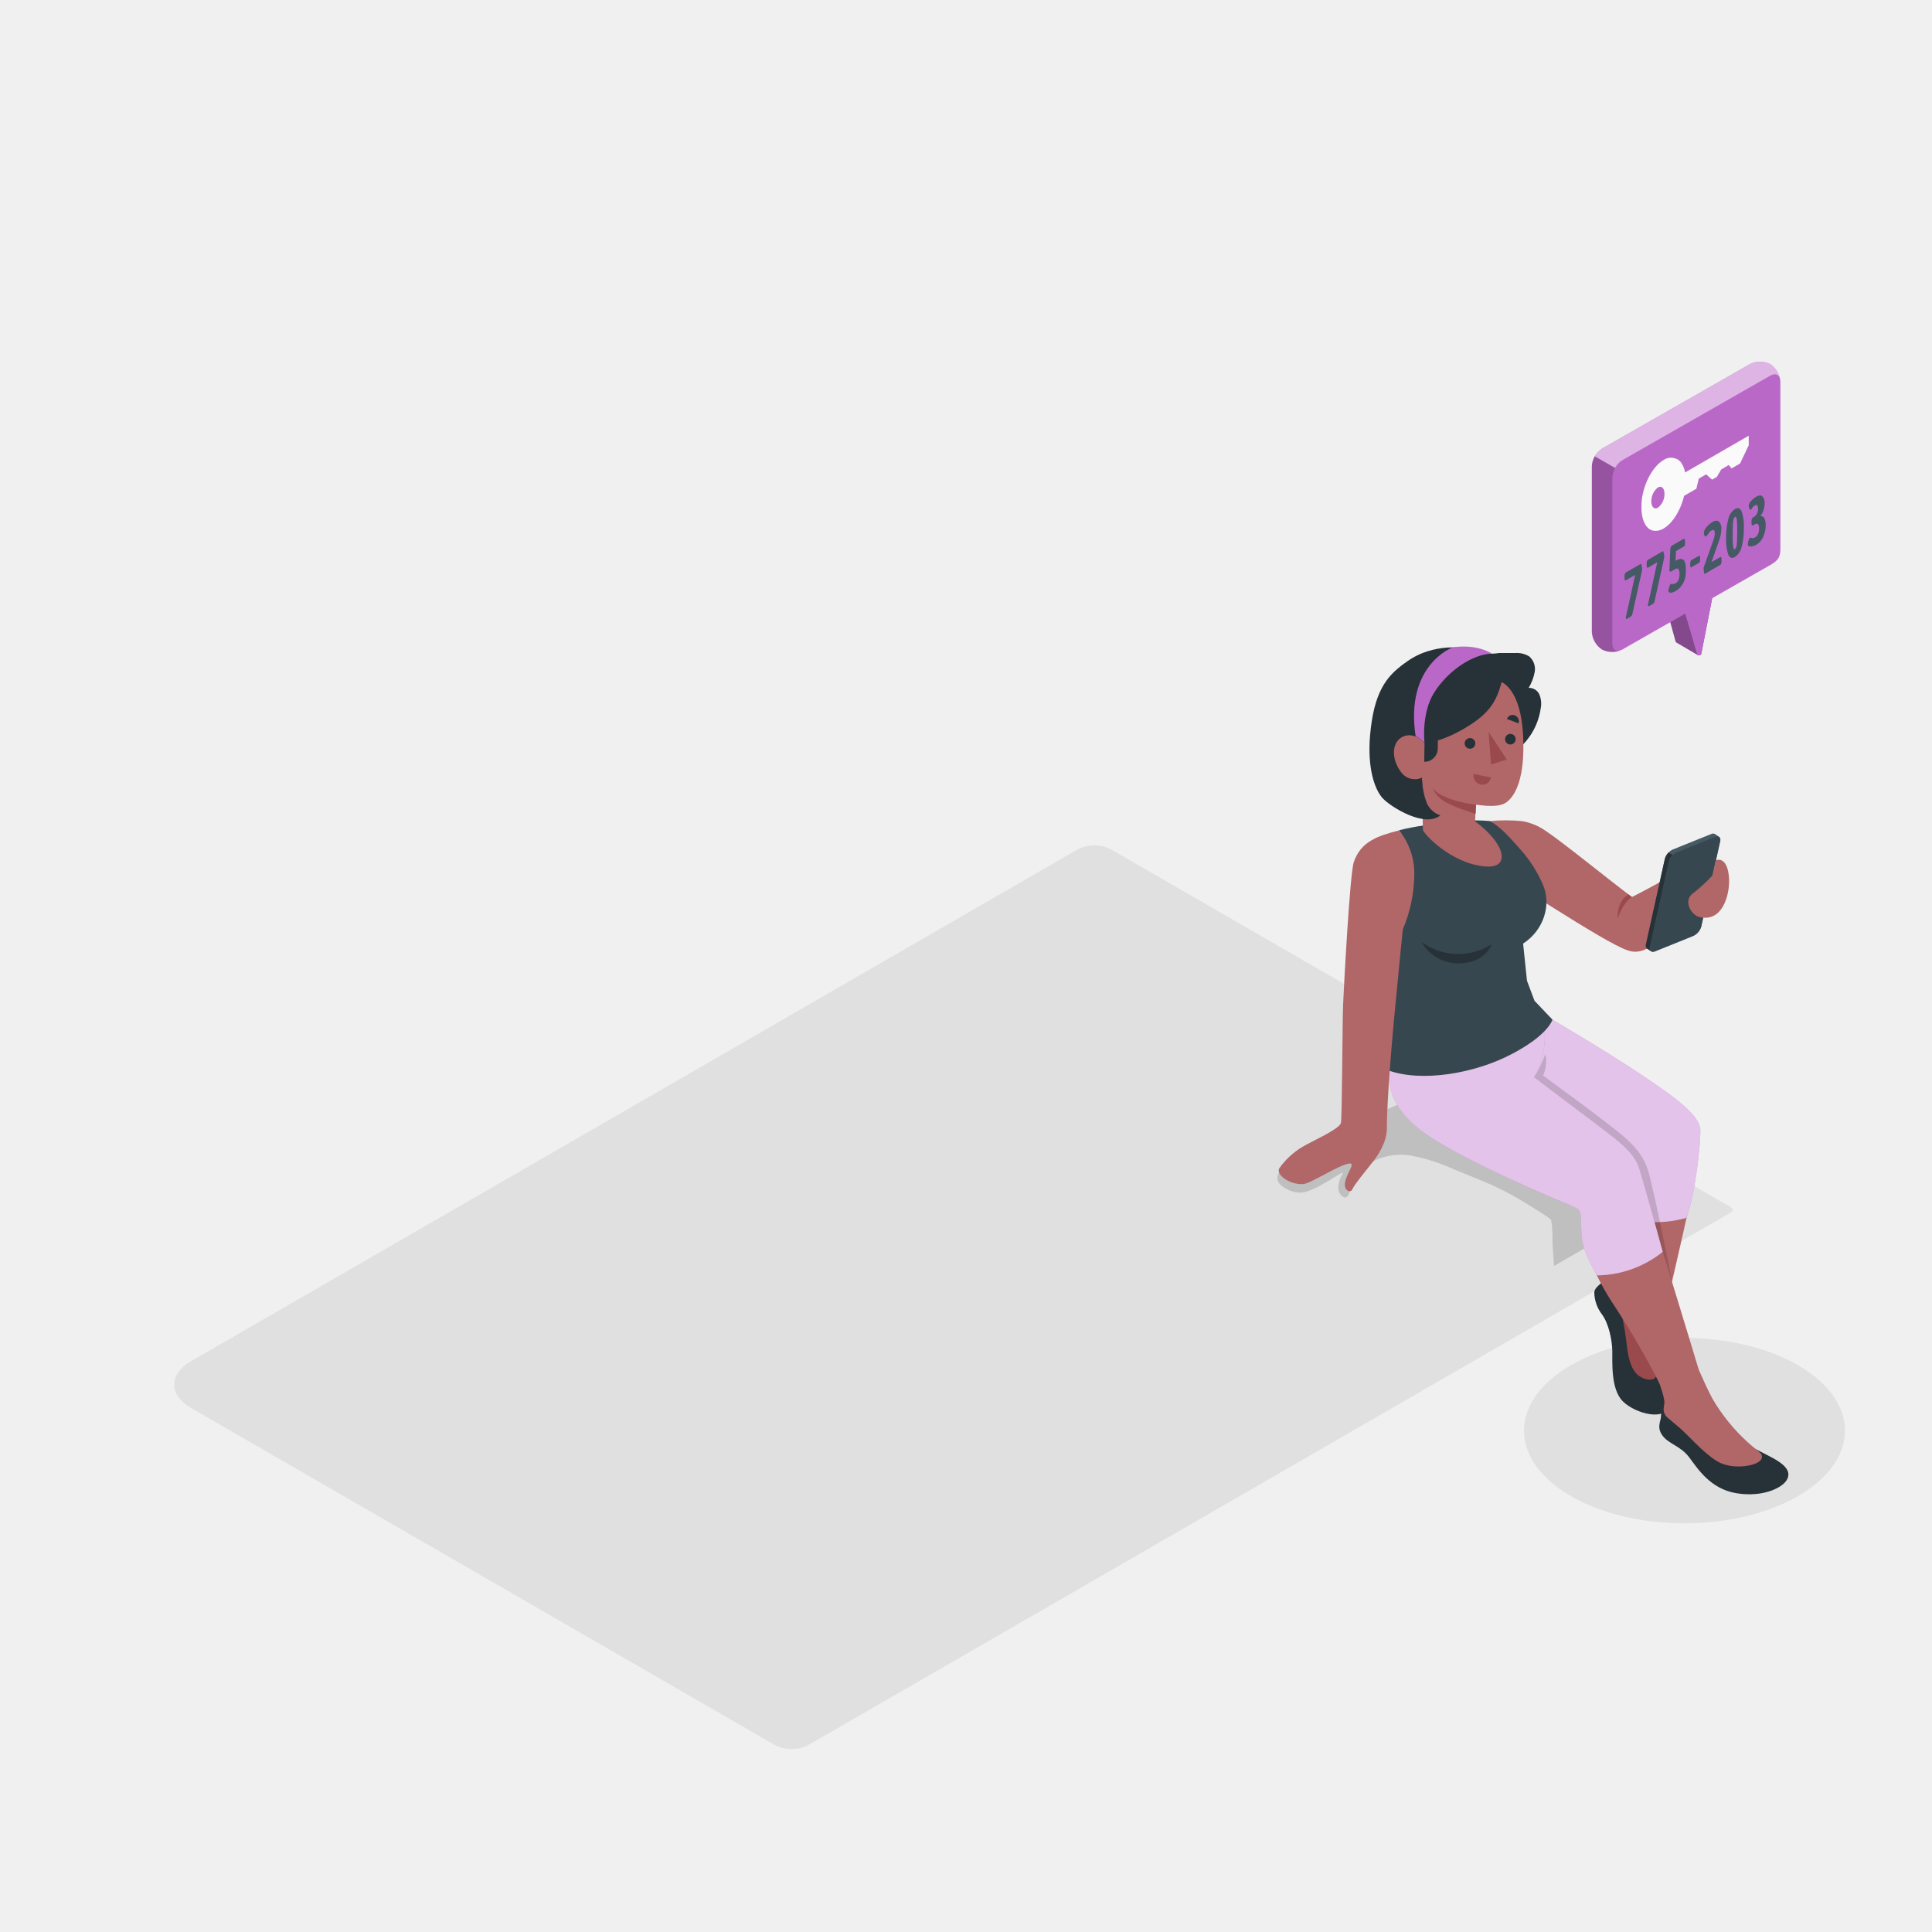
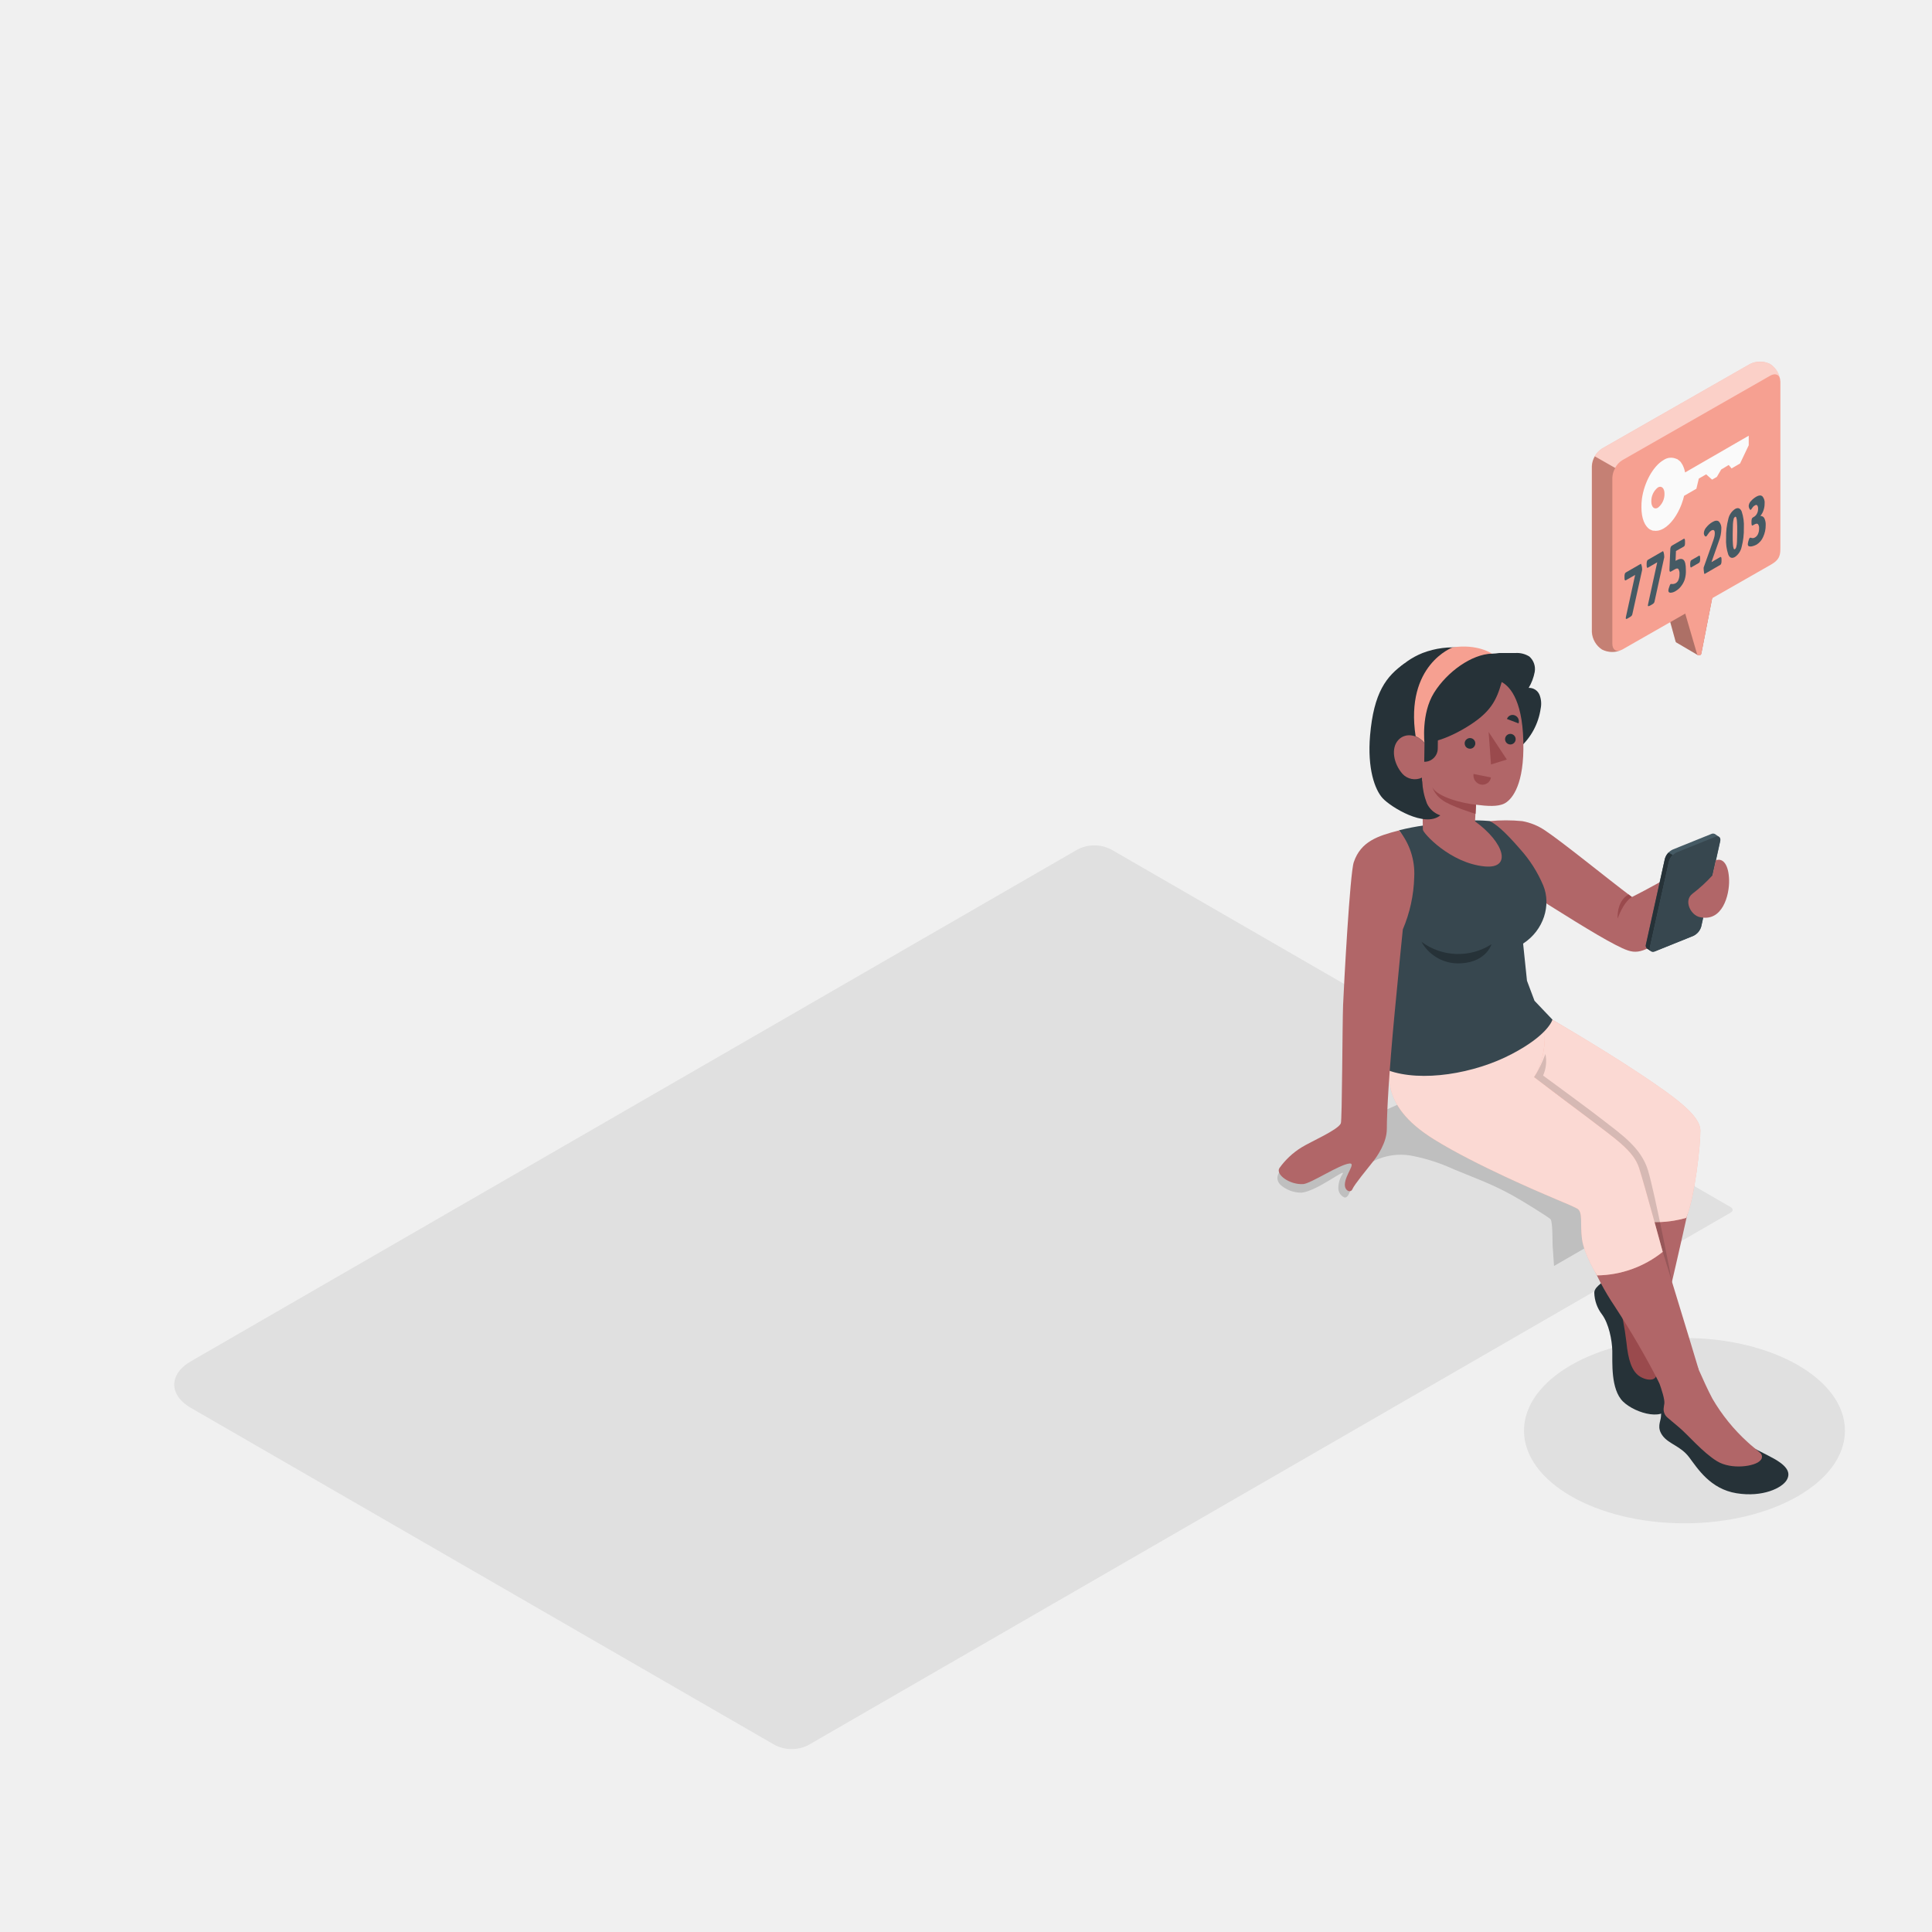
<svg xmlns="http://www.w3.org/2000/svg" viewBox="0 0 500 500">
-   <g id="freepik--Shadows--inject-133">
-     <ellipse id="freepik--Shadow--inject-133" cx="435.94" cy="370.25" rx="41.53" ry="23.98" style="fill:#e0e0e0" />
-     <path id="freepik--shadow--inject-133" d="M200.57,451.64,49.4,364.36c-5.74-3.32-5.74-8.74,0-12.06L278.92,219.81a9.51,9.51,0,0,1,8.6,0L447.9,312.4c.68.4.68,1,0,1.42L209.17,451.64A9.57,9.57,0,0,1,200.57,451.64Z" style="fill:#e0e0e0" />
+   <g id="freepik--Shadows--inject-2">
+     <ellipse id="freepik--Shadow--inject-2" cx="435.94" cy="370.25" rx="41.53" ry="23.98" style="fill:#e0e0e0" />
+     <path id="freepik--shadow--inject-2" d="M200.57,451.64,49.4,364.36c-5.74-3.32-5.74-8.74,0-12.06L278.92,219.81a9.51,9.51,0,0,1,8.6,0L447.9,312.4c.68.4.68,1,0,1.42L209.17,451.64A9.57,9.57,0,0,1,200.57,451.64Z" style="fill:#e0e0e0" />
  </g>
-   <g id="freepik--Character--inject-133">
-     <g id="freepik--character--inject-133">
-       <path id="freepik--shadow--inject-133" d="M435.9,298.69a12.82,12.82,0,0,0-5.32-6.82L400,274.21a31.09,31.09,0,0,0-5.7-.37c-6.73.21-13.15,2.82-19.18,5.81-13.69,6.81-27.68,11.65-40.29,20.42-1.6,1.12-6,3.79-3.48,6.53a8.12,8.12,0,0,0,5.43,2.06c4-.31,11.9-6.68,10.65-4.8a6.84,6.84,0,0,0-1.07,3.62,2.63,2.63,0,0,0,1.51,2.39c1.1.37,1.58-1.88,2.06-3.15a11.8,11.8,0,0,1,4.57-5.69,15.74,15.74,0,0,1,10.94-1.91,47.11,47.11,0,0,1,10.78,3.48c5.74,2.38,9.6,3.7,15.05,6.67,2.52,1.37,9.59,5.78,10,6.26.61.73.48,5.89.55,6.83l.36,5.27,28.42-16.41a12.62,12.62,0,0,0,4.85-5.62c0-.23.08-.47.11-.7A31.5,31.5,0,0,0,435.9,298.69Z" style="opacity:0.15" />
+   <g id="freepik--Character--inject-2">
+     <g id="freepik--character--inject-2">
+       <path id="freepik--shadow--inject-2" d="M435.9,298.69a12.82,12.82,0,0,0-5.32-6.82L400,274.21a31.09,31.09,0,0,0-5.7-.37c-6.73.21-13.15,2.82-19.18,5.81-13.69,6.81-27.68,11.65-40.29,20.42-1.6,1.12-6,3.79-3.48,6.53a8.12,8.12,0,0,0,5.43,2.06c4-.31,11.9-6.68,10.65-4.8a6.84,6.84,0,0,0-1.07,3.62,2.63,2.63,0,0,0,1.51,2.39c1.1.37,1.58-1.88,2.06-3.15a11.8,11.8,0,0,1,4.57-5.69,15.74,15.74,0,0,1,10.94-1.91,47.11,47.11,0,0,1,10.78,3.48c5.74,2.38,9.6,3.7,15.05,6.67,2.52,1.37,9.59,5.78,10,6.26.61.73.48,5.89.55,6.83l.36,5.27,28.42-16.41a12.62,12.62,0,0,0,4.85-5.62c0-.23.08-.47.11-.7A31.5,31.5,0,0,0,435.9,298.69Z" style="opacity:0.15" />
      <path d="M414.33,332.12c-.8.67-1.72,1.46-1.73,2.41a9.62,9.62,0,0,0,2,5.65c1.75,2.37,2.6,6.6,2.66,9.42s-.46,9.93,2.76,13.1,11.6,5.51,12.17.35-7.45-26.16-7.45-26.16Z" style="fill:#263238" />
      <path d="M418.7,336a77.21,77.21,0,0,1,2.23,11.48c.42,4.24,1.32,7.3,3.31,8.65s5.17,1.49,4.3-1.46-3.83-17.74-3.83-17.74Z" style="fill:#9a4a4d" />
      <path d="M399.14,262.38s15.95,9.54,23.64,14.82,15,10.43,16.22,14.14c1.3,3.93-.11,12.78-1.95,21.24s-5.39,23.64-5.39,23.64l-20-38.48-22.29-18.52Z" style="fill:#b16668" />
-       <path d="M409,294.89l-19.94-13.61,10.09-18.9s14.78,8.5,25.69,15.8c8.84,5.91,15.16,10.51,15.21,14.37s-1.42,17.12-3.63,22.62c0,0-8.72,2.86-16.36-.53Z" style="fill:#BA68C8" />
+       <path d="M409,294.89l-19.94-13.61,10.09-18.9s14.78,8.5,25.69,15.8c8.84,5.91,15.16,10.51,15.21,14.37s-1.42,17.12-3.63,22.62c0,0-8.72,2.86-16.36-.53Z" style="fill:#F6A091" />
      <path d="M409,294.89l-19.94-13.61,10.09-18.9s14.78,8.5,25.69,15.8c8.84,5.91,15.16,10.51,15.21,14.37s-1.42,17.12-3.63,22.62c0,0-8.72,2.86-16.36-.53Z" style="fill:#fff;opacity:0.6" />
      <path d="M426.47,302.8c-1.76-5.75-6.94-9.27-11.44-12.78-3.57-2.8-12.17-9.08-15.68-11.67a9.31,9.31,0,0,0,.61-5.58c-1.88,4.93-3.16,6.08-3.16,6.08l22.39,20.89,13.54,32.05S428.23,308.54,426.47,302.8Z" style="opacity:0.15" />
      <path d="M430.75,363.28c-.74.38-.83,2.11-.9,3.37s-1.16,2.8.45,4.94,4.66,2.64,6.85,5.55,5.47,8.21,12.26,9.31,11.81-1.37,13-3.43-.06-3.91-4.48-6.15c-4.69-2.39-6-3.1-6-3.1Z" style="fill:#263238" />
      <path d="M437.31,349.11s3.69,8.83,5.86,12.86a47.51,47.51,0,0,0,9.12,11.26c.79.76,2.56,2.14,3.21,2.75a1.29,1.29,0,0,1,.05,2c-1.32,1.53-7.47,2.45-11.18.18s-7.57-6.88-9.84-8.77l-3-2.53a2.81,2.81,0,0,1-.95-2.6c0-.27.1-.6.15-1,.29-2-3.12-10-3.12-10Z" style="fill:#b16668" />
      <path d="M361.41,267c-.92,5.48-2.66,11.07.62,17.79,3.17,6.5,12.24,11.81,22.17,16.41,8.22,3.81,20.32,9.28,22.75,10.09s2.8,2.2,2.89,6.67,2.32,11.6,8.12,20.23a214.64,214.64,0,0,1,11.52,19.84s7,.77,10.14-3.58c0,0-14.36-47.87-16.89-53.49s-26.14-22.32-26.14-22.32a31.13,31.13,0,0,0,2.55-16.28Z" style="fill:#b16668" />
-       <path d="M399.87,309.15s-18-7.58-28.74-14.28c-14.79-9.18-12-18-10.5-27.49l38.51-5c2.27,10.32-2.14,16.37-2.14,16.37l13.75,10.38c7.16,5.51,12,8.6,13.45,13.15s6.11,21.7,6.11,21.7a27.68,27.68,0,0,1-17,6.09s-3.35-5.43-3.89-9.38.33-7.07-1.29-7.93S404.37,311.11,399.87,309.15Z" style="fill:#BA68C8" />
+       <path d="M399.87,309.15s-18-7.58-28.74-14.28c-14.79-9.18-12-18-10.5-27.49l38.51-5c2.27,10.32-2.14,16.37-2.14,16.37l13.75,10.38c7.16,5.51,12,8.6,13.45,13.15s6.11,21.7,6.11,21.7a27.68,27.68,0,0,1-17,6.09s-3.35-5.43-3.89-9.38.33-7.07-1.29-7.93S404.37,311.11,399.87,309.15Z" style="fill:#F6A091" />
      <path d="M399.87,309.15s-18-7.58-28.74-14.28c-14.79-9.18-12-18-10.5-27.49l38.51-5c2.27,10.32-2.14,16.37-2.14,16.37l13.75,10.38c7.16,5.51,12,8.6,13.45,13.15s6.11,21.7,6.11,21.7a27.68,27.68,0,0,1-17,6.09s-3.35-5.43-3.89-9.38.33-7.07-1.29-7.93S404.37,311.11,399.87,309.15Z" style="fill:#fff;opacity:0.6" />
      <path d="M385.49,212.51a43.09,43.09,0,0,1,8.49,0,15.37,15.37,0,0,1,5.81,2.36C404.5,218,415.5,227,422.34,232.15c0,0,5.76-2.89,9.66-5.27,3.49-2.13,5.33,12-1,15.94-6.92,4.31-7.83,4.3-12.83,1.75-5.26-2.68-15.76-9.38-20.09-12.1Z" style="fill:#b16668" />
      <path d="M422.34,232.15c-2.33,1.41-3.69,5.58-3.69,5.58s-.41-4.42,2.82-6.24Z" style="fill:#9a4a4d" />
      <path d="M444.84,216.55h0l-1-.7h0a1.07,1.07,0,0,0-1,0l-9.92,4a3.78,3.78,0,0,0-2.05,2.42L426,244.39a1,1,0,0,0,.26,1.07h0l1.07.73h0a1.08,1.08,0,0,0,1,0l9.92-4a3.81,3.81,0,0,0,2.05-2.42c1-4.35,3.94-17.78,4.91-22.13A1,1,0,0,0,444.84,216.55Z" style="fill:#455a64" />
      <path d="M432.91,221.27a3.68,3.68,0,0,0-1,1.7L427,245.09a1,1,0,0,0,.22,1.06l-1-.68h0a1,1,0,0,1-.26-1.07l4.9-22.13a3.72,3.72,0,0,1,.92-1.61Z" style="fill:#263238" />
      <path d="M427,245.1,431.9,223a3.82,3.82,0,0,1,2.06-2.42l9.92-4c.92-.37,1.49.12,1.28,1.09-1,4.35-3.94,17.78-4.91,22.13a3.81,3.81,0,0,1-2.05,2.42l-9.92,4C427.36,246.55,426.79,246.06,427,245.1Z" style="fill:#37474f" />
      <path d="M444.05,222.64c2-.71,3.35,1.36,3.44,5.15s-1.68,10.93-7.62,9.55c-2.31-.53-4.18-4.2-1.92-6a39,39,0,0,0,5.24-4.8Z" style="fill:#b16668" />
      <path d="M401.77,263.88,397.13,259l-1.95-5.19-1-9.61c5.36-3.47,7.32-10,5.2-15.07a33.52,33.52,0,0,0-6-9.41c-4.2-4.85-6.3-6.47-7.9-7.25-2.2-.18-3.84-.15-3.84-.15s-9.15.73-12.95,1.27a64.19,64.19,0,0,0-6.62,1.28c2.88,4.05,4.34,11.3,2.27,17.48a10.22,10.22,0,0,1-7.27,7.1s.59,9.22.93,13.84c.55,7.33.35,13.33,1.2,23.69,8.6,3.17,22.4.9,32.07-4.21C400.79,267.79,401.77,263.88,401.77,263.88Z" style="fill:#37474f" />
      <path d="M386,244.37a15.92,15.92,0,0,1-18.13-.63,10.89,10.89,0,0,0,8.9,5.57C384.46,249.59,386,244.37,386,244.37Z" style="fill:#263238" />
      <path d="M386.13,169.17a4.87,4.87,0,0,1-1.55-.21,28.2,28.2,0,0,0-6.1-1.29A22,22,0,0,0,368.16,169a19.31,19.31,0,0,0-11.46,12.8c-1.78,6.62.52,12.8,4.32,17.71,2,2.57,5.64,5.07,7.09,6.08l1.37-1.5a15.38,15.38,0,0,0,7.53,1.63c2.52-.07,5,.26,7.41-.78a10.05,10.05,0,0,0,5.67-6.32,12.51,12.51,0,0,1,.88-2.76,9.73,9.73,0,0,1,2.24-2.29,16.76,16.76,0,0,0,5.52-10.23,6.24,6.24,0,0,0-.3-3.51,2.91,2.91,0,0,0-2.81-1.81,12.61,12.61,0,0,0,1.56-4.11,4.33,4.33,0,0,0-1.38-4,6.05,6.05,0,0,0-3.63-.91h-.31c-1.28,0-2.57,0-3.85,0C387.37,169.09,386.75,169.16,386.13,169.17Z" style="fill:#263238" />
      <path d="M388.64,176.51c2.35,1.27,5.75,5.3,5.61,17.43-.12,10.05-3.33,13.26-5,14.05s-4.14.67-7.29.27l-.22,4.31c7.67,5.56,9.59,12.33,2.5,11.66-9-.85-16-8.7-16-9.5L368,201.25a4.32,4.32,0,0,1-5.06-1c-2.3-2.65-3-6.58-1.09-8.7s5.19-1.37,6.77.79c0,0,4.16-.1,10.67-4S387.28,181.29,388.64,176.51Z" style="fill:#b16668" />
      <path d="M368.66,192.3l-.07,4.85h0a3.45,3.45,0,0,0,3.5-3.4l.08-5.8Z" style="fill:#263238" />
      <path d="M393,187.21l-3-1.14a1.53,1.53,0,0,1,2-.95A1.67,1.67,0,0,1,393,187.21Z" style="fill:#263238" />
      <path d="M381.35,200.3l4.51.9a2.21,2.21,0,0,1-2.62,1.84A2.42,2.42,0,0,1,381.35,200.3Z" style="fill:#9a4a4d" />
      <polygon points="385.25 189.42 385.87 197.84 389.97 196.57 385.25 189.42" style="fill:#9a4a4d" />
      <path d="M382,208.26c-3.32-.3-10.2-2-11.36-4.62a7,7,0,0,0,2.52,3.33c2.1,1.66,8.72,3.67,8.72,3.67Z" style="fill:#9a4a4d" />
      <path d="M381.81,192.38a1.38,1.38,0,1,1-1.37-1.37A1.37,1.37,0,0,1,381.81,192.38Z" style="fill:#263238" />
      <circle cx="390.88" cy="191.3" r="1.37" style="fill:#263238" />
      <path d="M363.52,171.67c-4.75,3.3-8,7.55-8.95,18.69-.72,8.51,1.21,14,3.28,16.24s10.89,7.74,14.9,4.41a5.86,5.86,0,0,1-3.48-3.12,18.55,18.55,0,0,1-1.21-5.77s-4.08.06-5.72-1.73-3.33-9.42-3-13.18C359.77,182.8,363.52,171.67,363.52,171.67Z" style="fill:#263238" />
-       <path d="M368.66,192.3s-.9-7.6,2.46-13,9.72-10,15-10.14c0,0-3.72-2.59-10.16-1.62,0,0-12.39,4.5-9.6,23A5.85,5.85,0,0,1,368.66,192.3Z" style="fill:#BA68C8" />
+       <path d="M368.66,192.3s-.9-7.6,2.46-13,9.72-10,15-10.14c0,0-3.72-2.59-10.16-1.62,0,0-12.39,4.5-9.6,23A5.85,5.85,0,0,1,368.66,192.3Z" style="fill:#F6A091" />
      <path d="M362.08,214.91c-5.49,1.41-9.89,2.83-11.72,8.21-1,2.8-2.58,32.31-2.77,37s-.24,29.77-.58,30.59c-.7,1.7-7.73,4.72-10.17,6.23a19.74,19.74,0,0,0-5.72,5.35c-1.09,1.68,2.7,4.38,6.15,4.15,2-.14,9.36-5.09,12-5.33,1.7-.15-1.12,2.94-1.22,5.37-.08,1.76,1.52,2.3,1.93,1.31.52-1.24,4-5.44,5-6.72,1.48-1.76,3.93-5.42,3.93-8.89,0-4.48.59-14.91,2-29.79,1.17-12.48,2.14-21.86,2.14-21.86A37,37,0,0,0,366,227,17.67,17.67,0,0,0,362.08,214.91Z" style="fill:#b16668" />
    </g>
  </g>
-   <g id="freepik--speech-bubbles--inject-133">
-     <g id="freepik--speech-bubble--inject-133">
-       <g id="freepik--speech-bubble--inject-133">
-         <path d="M433.88,166.3a.52.52,0,0,1-.22-.22L430.89,156v-2.64l8.14-3.18v2.63l-1,2.85,4.84-2.79.29,1.63-2.88,14.71a.62.62,0,0,1-.88.33Z" style="fill:#BA68C8" />
+   <g id="freepik--speech-bubbles--inject-2">
+     <g id="freepik--speech-bubble--inject-2">
+       <g id="freepik--speech-bubble--inject-2">
+         <path d="M433.88,166.3a.52.52,0,0,1-.22-.22L430.89,156v-2.64l8.14-3.18v2.63l-1,2.85,4.84-2.79.29,1.63-2.88,14.71a.62.62,0,0,1-.88.33Z" style="fill:#F6A091" />
        <path d="M433.88,166.3a.52.52,0,0,1-.22-.22L430.89,156v-2.64l8.14-3.18v2.63l-1,2.85,4.84-2.79.29,1.63-2.88,14.71a.62.62,0,0,1-.88.33Z" style="opacity:0.3" />
-         <path d="M442.89,152.87l.29,1.63-2.88,14.71a.6.6,0,0,1-1.09.1l-3.13-10.71.36-2Z" style="fill:#BA68C8" />
-         <path d="M460.76,98.78a5.83,5.83,0,0,0-2.63-4.56h0a5.83,5.83,0,0,0-5.27,0l-38.28,21.87a5.83,5.83,0,0,0-2.63,4.56v42.88a5.83,5.83,0,0,0,2.63,4.57h0a5.83,5.83,0,0,0,5.27,0l38.52-22c2.37-1.35,2.39-2.71,2.39-4.39Z" style="fill:#BA68C8" />
+         <path d="M442.89,152.87l.29,1.63-2.88,14.71a.6.6,0,0,1-1.09.1l-3.13-10.71.36-2Z" style="fill:#F6A091" />
+         <path d="M460.76,98.78a5.83,5.83,0,0,0-2.63-4.56h0a5.83,5.83,0,0,0-5.27,0l-38.28,21.87a5.83,5.83,0,0,0-2.63,4.56v42.88a5.83,5.83,0,0,0,2.63,4.57h0a5.83,5.83,0,0,0,5.27,0l38.52-22c2.37-1.35,2.39-2.71,2.39-4.39Z" style="fill:#F6A091" />
        <path d="M412,163.53a5.83,5.83,0,0,0,2.63,4.57h0a5.9,5.9,0,0,0,4.82.22c-1.24.47-2.18-.24-2.18-1.75V123.69a5.31,5.31,0,0,1,.77-2.59l-5.27-3a5.31,5.31,0,0,0-.77,2.59Z" style="opacity:0.2" />
        <path d="M460.68,98c-.31-1.12-1.33-1.47-2.55-.77l-38.28,21.87a5.21,5.21,0,0,0-1.86,2l-5.26-3a5.42,5.42,0,0,1,1.85-2l38.27-21.87a5.91,5.91,0,0,1,5.28,0h0A5.82,5.82,0,0,1,460.68,98Z" style="fill:#fff;opacity:0.5" />
      </g>
-       <path id="freepik--Key--inject-133" d="M427.36,129.76a4.51,4.51,0,0,1,1.7-3.61c.95-.54,1.71.19,1.71,1.64a4.47,4.47,0,0,1-1.71,3.61C428.12,131.94,427.36,131.21,427.36,129.76Zm-2.56,1.56c0,2.84.86,4.87,2.21,5.72l0,0,.08,0,.15.09.17.07.17.07.21.06.16,0a3,3,0,0,0,1.12,0,2.33,2.33,0,0,0,.36-.08,3,3,0,0,0,.39-.13,5.17,5.17,0,0,0,.72-.34c1.89-1.1,3.57-3.47,4.63-6.25,0-.07.05-.14.07-.21a16.59,16.59,0,0,0,.6-2l3.18-1.83.63-2.63,1.9-1.1,1.54,1.37,1.23-.71,1.12-1.91,1.95-1.17.74.89,2.2-1.28,2.24-4.72v-2.47l-16.47,9.51a7.32,7.32,0,0,0-.58-1.8l-.15-.28c-.11-.19-.22-.36-.34-.53s-.12-.15-.19-.22l-.16-.18-.06,0a2.06,2.06,0,0,0-.4-.33c-.07-.06-.15-.1-.22-.15l-.1,0a3.38,3.38,0,0,0-3.36.27c-2.71,1.57-5,5.76-5.61,10A15.6,15.6,0,0,0,424.8,131.32Z" style="fill:#fafafa" />
-       <g id="freepik--numbers--inject-133">
+       <path id="freepik--Key--inject-2" d="M427.36,129.76a4.51,4.51,0,0,1,1.7-3.61c.95-.54,1.71.19,1.71,1.64a4.47,4.47,0,0,1-1.71,3.61C428.12,131.94,427.36,131.21,427.36,129.76Zm-2.56,1.56c0,2.84.86,4.87,2.21,5.72l0,0,.08,0,.15.09.17.07.17.07.21.06.16,0a3,3,0,0,0,1.12,0,2.33,2.33,0,0,0,.36-.08,3,3,0,0,0,.39-.13,5.17,5.17,0,0,0,.72-.34c1.89-1.1,3.57-3.47,4.63-6.25,0-.07.05-.14.07-.21a16.59,16.59,0,0,0,.6-2l3.18-1.83.63-2.63,1.9-1.1,1.54,1.37,1.23-.71,1.12-1.91,1.95-1.17.74.89,2.2-1.28,2.24-4.72v-2.47l-16.47,9.51a7.32,7.32,0,0,0-.58-1.8l-.15-.28c-.11-.19-.22-.36-.34-.53s-.12-.15-.19-.22l-.16-.18-.06,0a2.06,2.06,0,0,0-.4-.33c-.07-.06-.15-.1-.22-.15l-.1,0a3.38,3.38,0,0,0-3.36.27c-2.71,1.57-5,5.76-5.61,10A15.6,15.6,0,0,0,424.8,131.32Z" style="fill:#fafafa" />
+       <g id="freepik--numbers--inject-2">
        <path d="M420.74,160a2.9,2.9,0,0,1,.06-.4l2.37-10.81-2.41,1.39c-.12.07-.21,0-.26-.05a1.69,1.69,0,0,1-.08-.62v-.29a2.62,2.62,0,0,1,.08-.71.6.6,0,0,1,.26-.35l3.88-2.24c.06,0,.13.11.21.44a3.57,3.57,0,0,1,.13.92,1,1,0,0,1,0,.24L422.44,159a.83.83,0,0,1-.21.39,2,2,0,0,1-.44.33l-.41.24C421,160.24,420.74,160.25,420.74,160Z" style="fill:#455a64" />
        <path d="M426.46,156.72a2.3,2.3,0,0,1,.07-.4l2.36-10.8-2.41,1.39c-.11.07-.2.05-.25-.06a1.44,1.44,0,0,1-.08-.61v-.3a2.2,2.2,0,0,1,.08-.7.62.62,0,0,1,.25-.36l3.89-2.24q.09,0,.21.45a3.93,3.93,0,0,1,.12.91.9.9,0,0,1,0,.24l-2.52,11.49a.83.83,0,0,1-.21.39,1.92,1.92,0,0,1-.43.32l-.42.24C426.68,156.93,426.46,156.94,426.46,156.72Z" style="fill:#455a64" />
        <path d="M432.34,153.4c-.38,0-.57-.21-.57-.56a2.56,2.56,0,0,1,.1-.55,5.35,5.35,0,0,1,.25-.74.8.8,0,0,1,.26-.42.86.86,0,0,1,.24,0,1.49,1.49,0,0,0,.48,0,1.62,1.62,0,0,0,.61-.22,1.71,1.71,0,0,0,.69-.88,3.8,3.8,0,0,0,.25-1.45,2.18,2.18,0,0,0-.26-1.29c-.17-.22-.46-.22-.86,0l-1.06.61q-.24.14-.33,0a.84.84,0,0,1-.09-.49l.22-5.26a1.42,1.42,0,0,1,.13-.61.79.79,0,0,1,.34-.36l3-1.73c.12-.07.21,0,.26.05a1.69,1.69,0,0,1,.08.62v.46a1.75,1.75,0,0,1-.08.58.57.57,0,0,1-.26.31l-2,1.13-.11,2.54.17-.09c.81-.47,1.43-.53,1.86-.19s.64,1.22.64,2.62A7.5,7.5,0,0,1,436,150a5.89,5.89,0,0,1-1,1.8,4.52,4.52,0,0,1-1.25,1.1A2.7,2.7,0,0,1,432.34,153.4Z" style="fill:#455a64" />
        <path d="M437.5,146.77a1.66,1.66,0,0,1-.08-.62V146a2.54,2.54,0,0,1,.08-.7.53.53,0,0,1,.25-.35l1.92-1.11c.11-.07.2-.05.25.06a1.69,1.69,0,0,1,.08.62v.12a2.54,2.54,0,0,1-.08.7.56.56,0,0,1-.25.35l-1.92,1.11C437.63,146.9,437.55,146.88,437.5,146.77Z" style="fill:#455a64" />
        <path d="M441,148.09a5.07,5.07,0,0,1-.1-.92.69.69,0,0,1,0-.28l2.45-6.9a10.11,10.11,0,0,0,.34-1.14,3.84,3.84,0,0,0,.1-.85c0-.4-.08-.66-.24-.77s-.38-.08-.65.07a2,2,0,0,0-.52.45,6.48,6.48,0,0,0-.49.67,1.61,1.61,0,0,1-.29.38c-.17.1-.32,0-.45-.16a1.19,1.19,0,0,1-.2-.66,2.5,2.5,0,0,1,.69-1.56,5.64,5.64,0,0,1,1.52-1.31q1.11-.65,1.71-.12a2.55,2.55,0,0,1,.61,1.95,8.87,8.87,0,0,1-.6,3l-1.95,5.54,2.26-1.31c.13-.07.21,0,.26.06a1.44,1.44,0,0,1,.08.61v.3a2.2,2.2,0,0,1-.08.7.55.55,0,0,1-.26.36l-4,2.32C441.11,148.56,441,148.42,441,148.09Z" style="fill:#455a64" />
        <path d="M447.28,143.54a11.44,11.44,0,0,1-.57-4.28,17.77,17.77,0,0,1,.57-4.92,4.17,4.17,0,0,1,1.73-2.6c.77-.45,1.35-.24,1.73.61a11.36,11.36,0,0,1,.57,4.26,17.82,17.82,0,0,1-.57,4.92,4.21,4.21,0,0,1-1.73,2.61C448.23,144.59,447.66,144.39,447.28,143.54Zm2.06-1.95a5.89,5.89,0,0,0,.19-1.34c0-.62.06-1.5.06-2.65s0-2-.06-2.58a3.49,3.49,0,0,0-.19-1.12c-.08-.17-.19-.22-.33-.13a.85.85,0,0,0-.34.52,7.34,7.34,0,0,0-.19,1.34c0,.62-.06,1.51-.06,2.65s0,2,.06,2.58a4.18,4.18,0,0,0,.19,1.12c.08.17.2.22.34.14A.9.9,0,0,0,449.34,141.59Z" style="fill:#455a64" />
        <path d="M453.61,141.34a1.83,1.83,0,0,1-.91.06c-.25-.06-.37-.26-.37-.6a2.66,2.66,0,0,1,.09-.54,6.41,6.41,0,0,1,.21-.7.74.74,0,0,1,.25-.39.38.38,0,0,1,.24,0,2,2,0,0,0,.52.1,1.23,1.23,0,0,0,.57-.19,1.9,1.9,0,0,0,.76-.88,3.24,3.24,0,0,0,.28-1.4,1.67,1.67,0,0,0-.29-1.16c-.2-.18-.51-.14-.95.11l-.39.22c-.12.07-.21.05-.26-.05a1.69,1.69,0,0,1-.08-.62V135a2.54,2.54,0,0,1,.08-.7.59.59,0,0,1,.26-.36l.29-.17a2,2,0,0,0,.79-.85,2.49,2.49,0,0,0,.29-1.21,1.46,1.46,0,0,0-.21-.91c-.14-.16-.35-.17-.62,0a1.58,1.58,0,0,0-.48.39,3.9,3.9,0,0,0-.34.46,1,1,0,0,1-.22.28c-.11.07-.23,0-.36-.26a1.54,1.54,0,0,1-.2-.73,2,2,0,0,1,.59-1.27,5.5,5.5,0,0,1,1.41-1.15c.65-.37,1.16-.39,1.55-.07a2.44,2.44,0,0,1,.57,1.88,5.2,5.2,0,0,1-.28,1.71,4.29,4.29,0,0,1-.77,1.42v.07a1.08,1.08,0,0,1,1,.63,3.73,3.73,0,0,1,.33,1.72,7.08,7.08,0,0,1-.65,3.06,4.34,4.34,0,0,1-1.7,2A5.08,5.08,0,0,1,453.61,141.34Z" style="fill:#455a64" />
      </g>
    </g>
  </g>
</svg>
